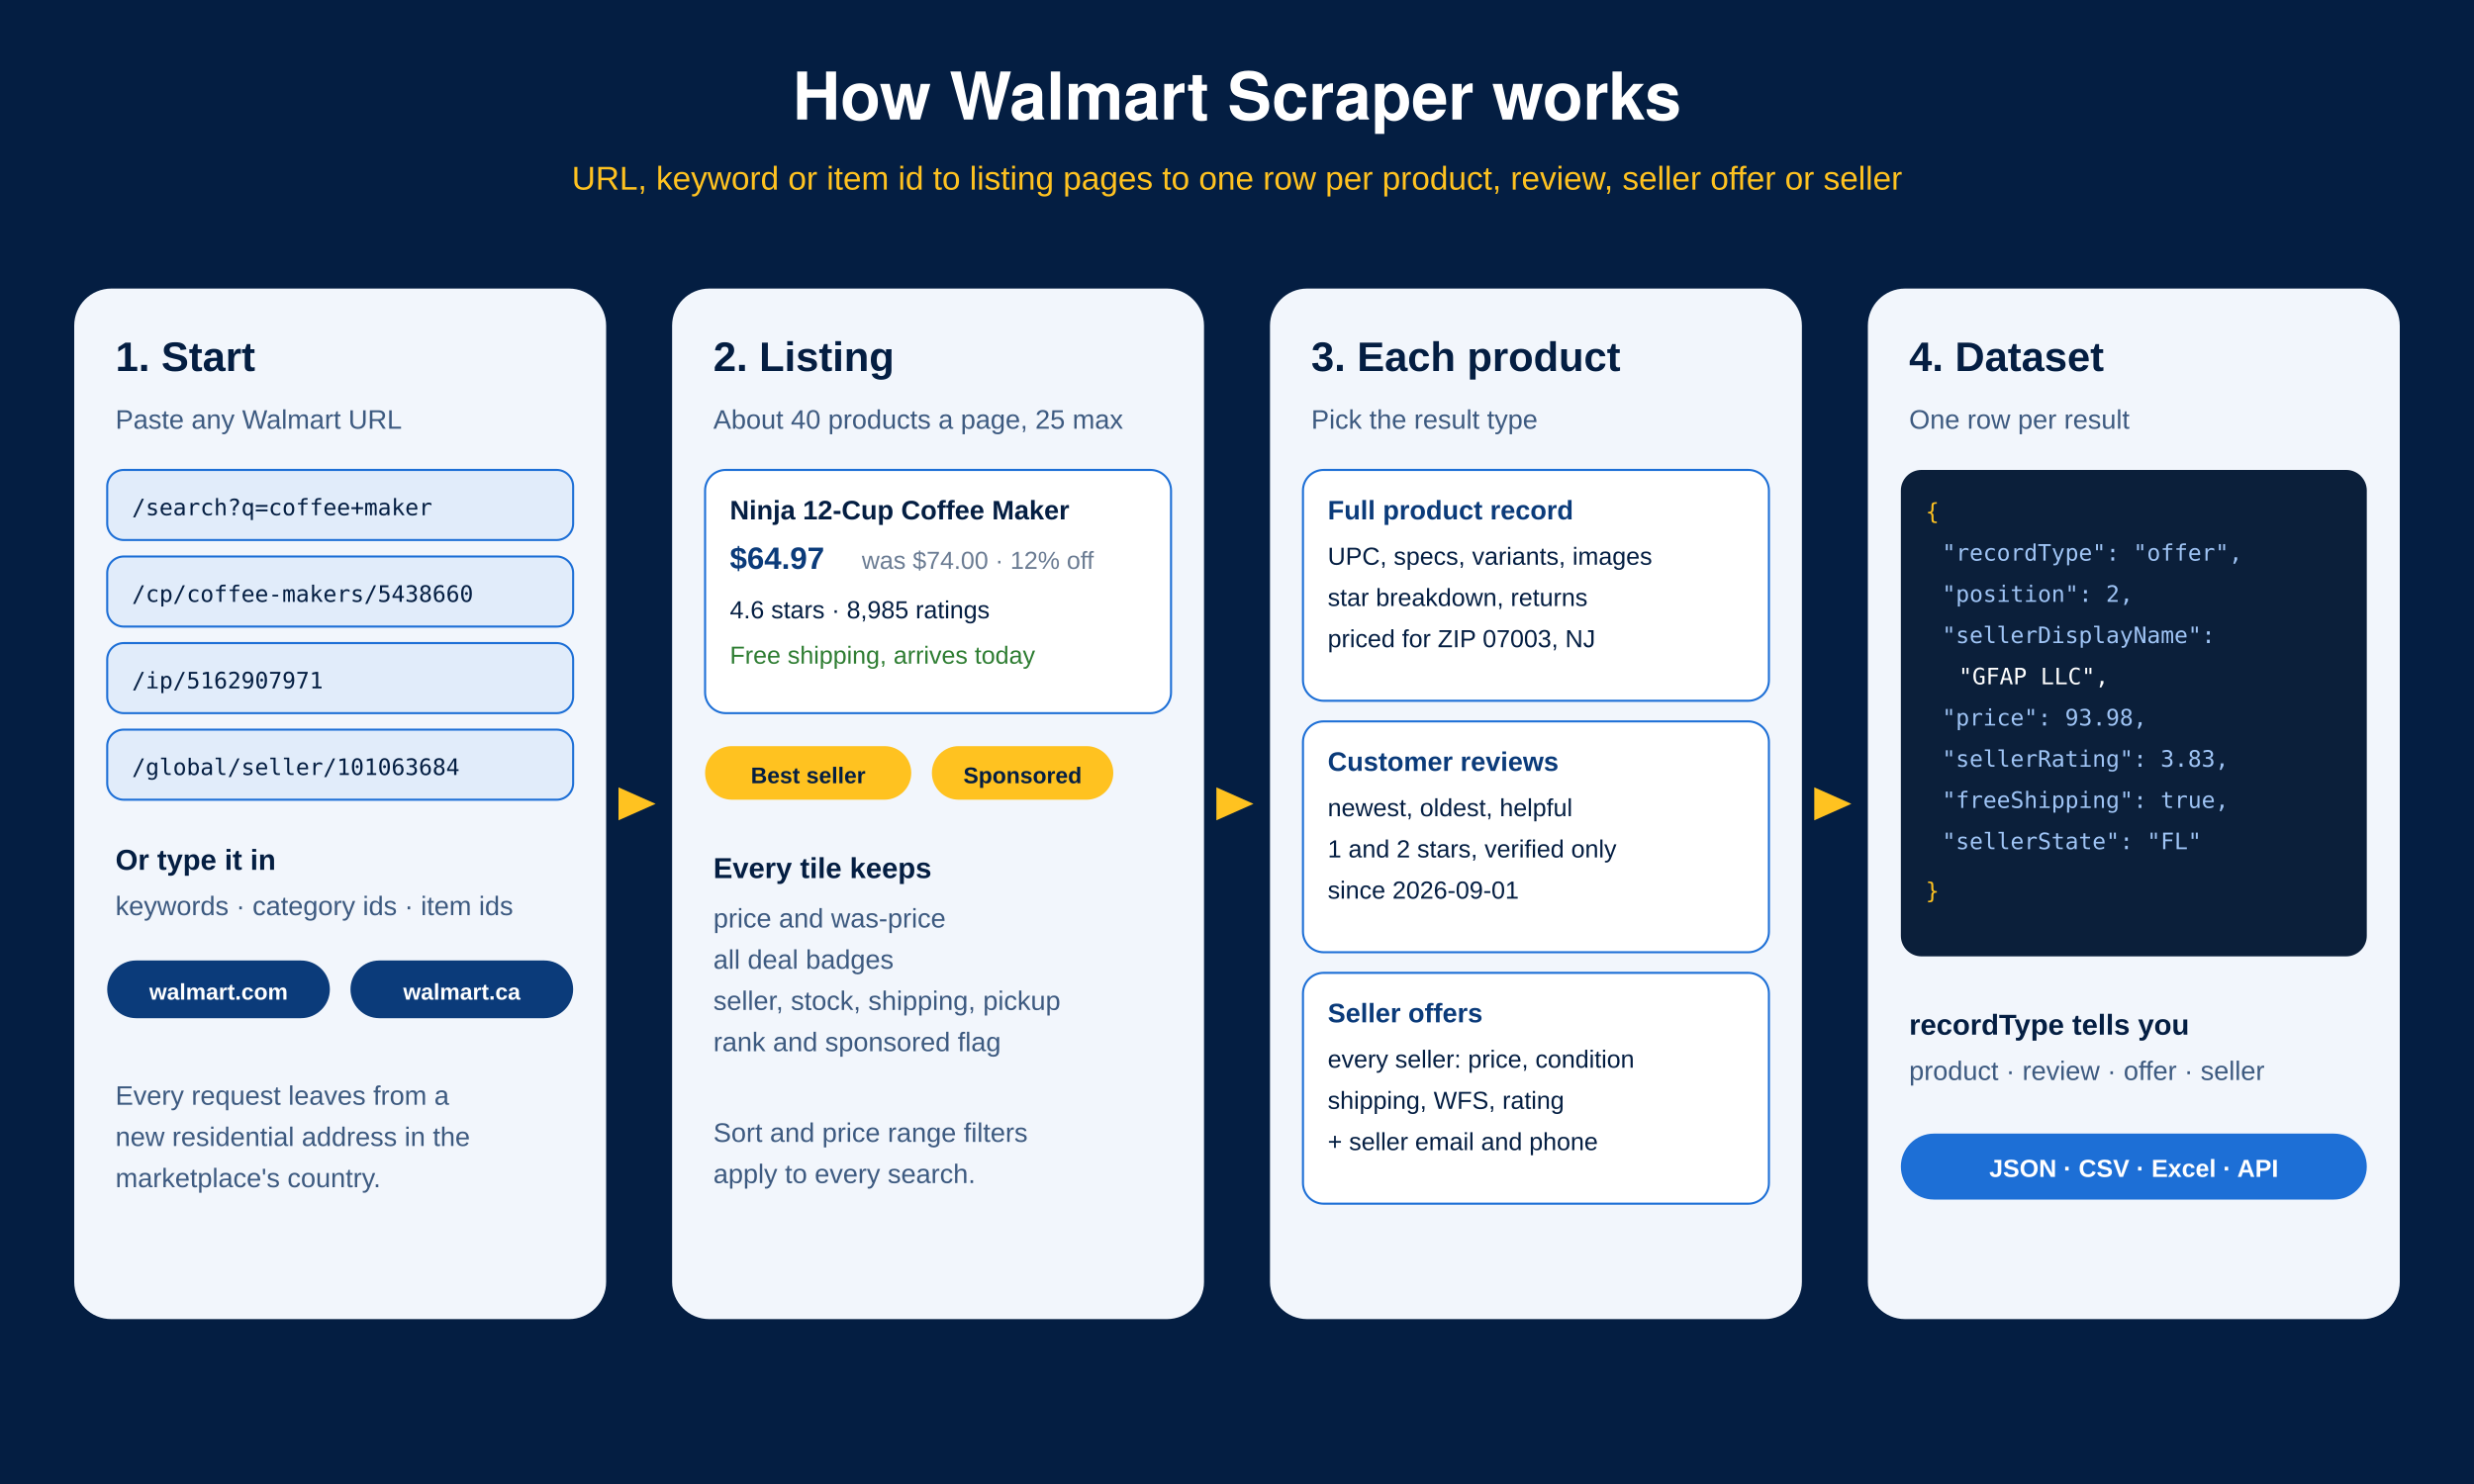
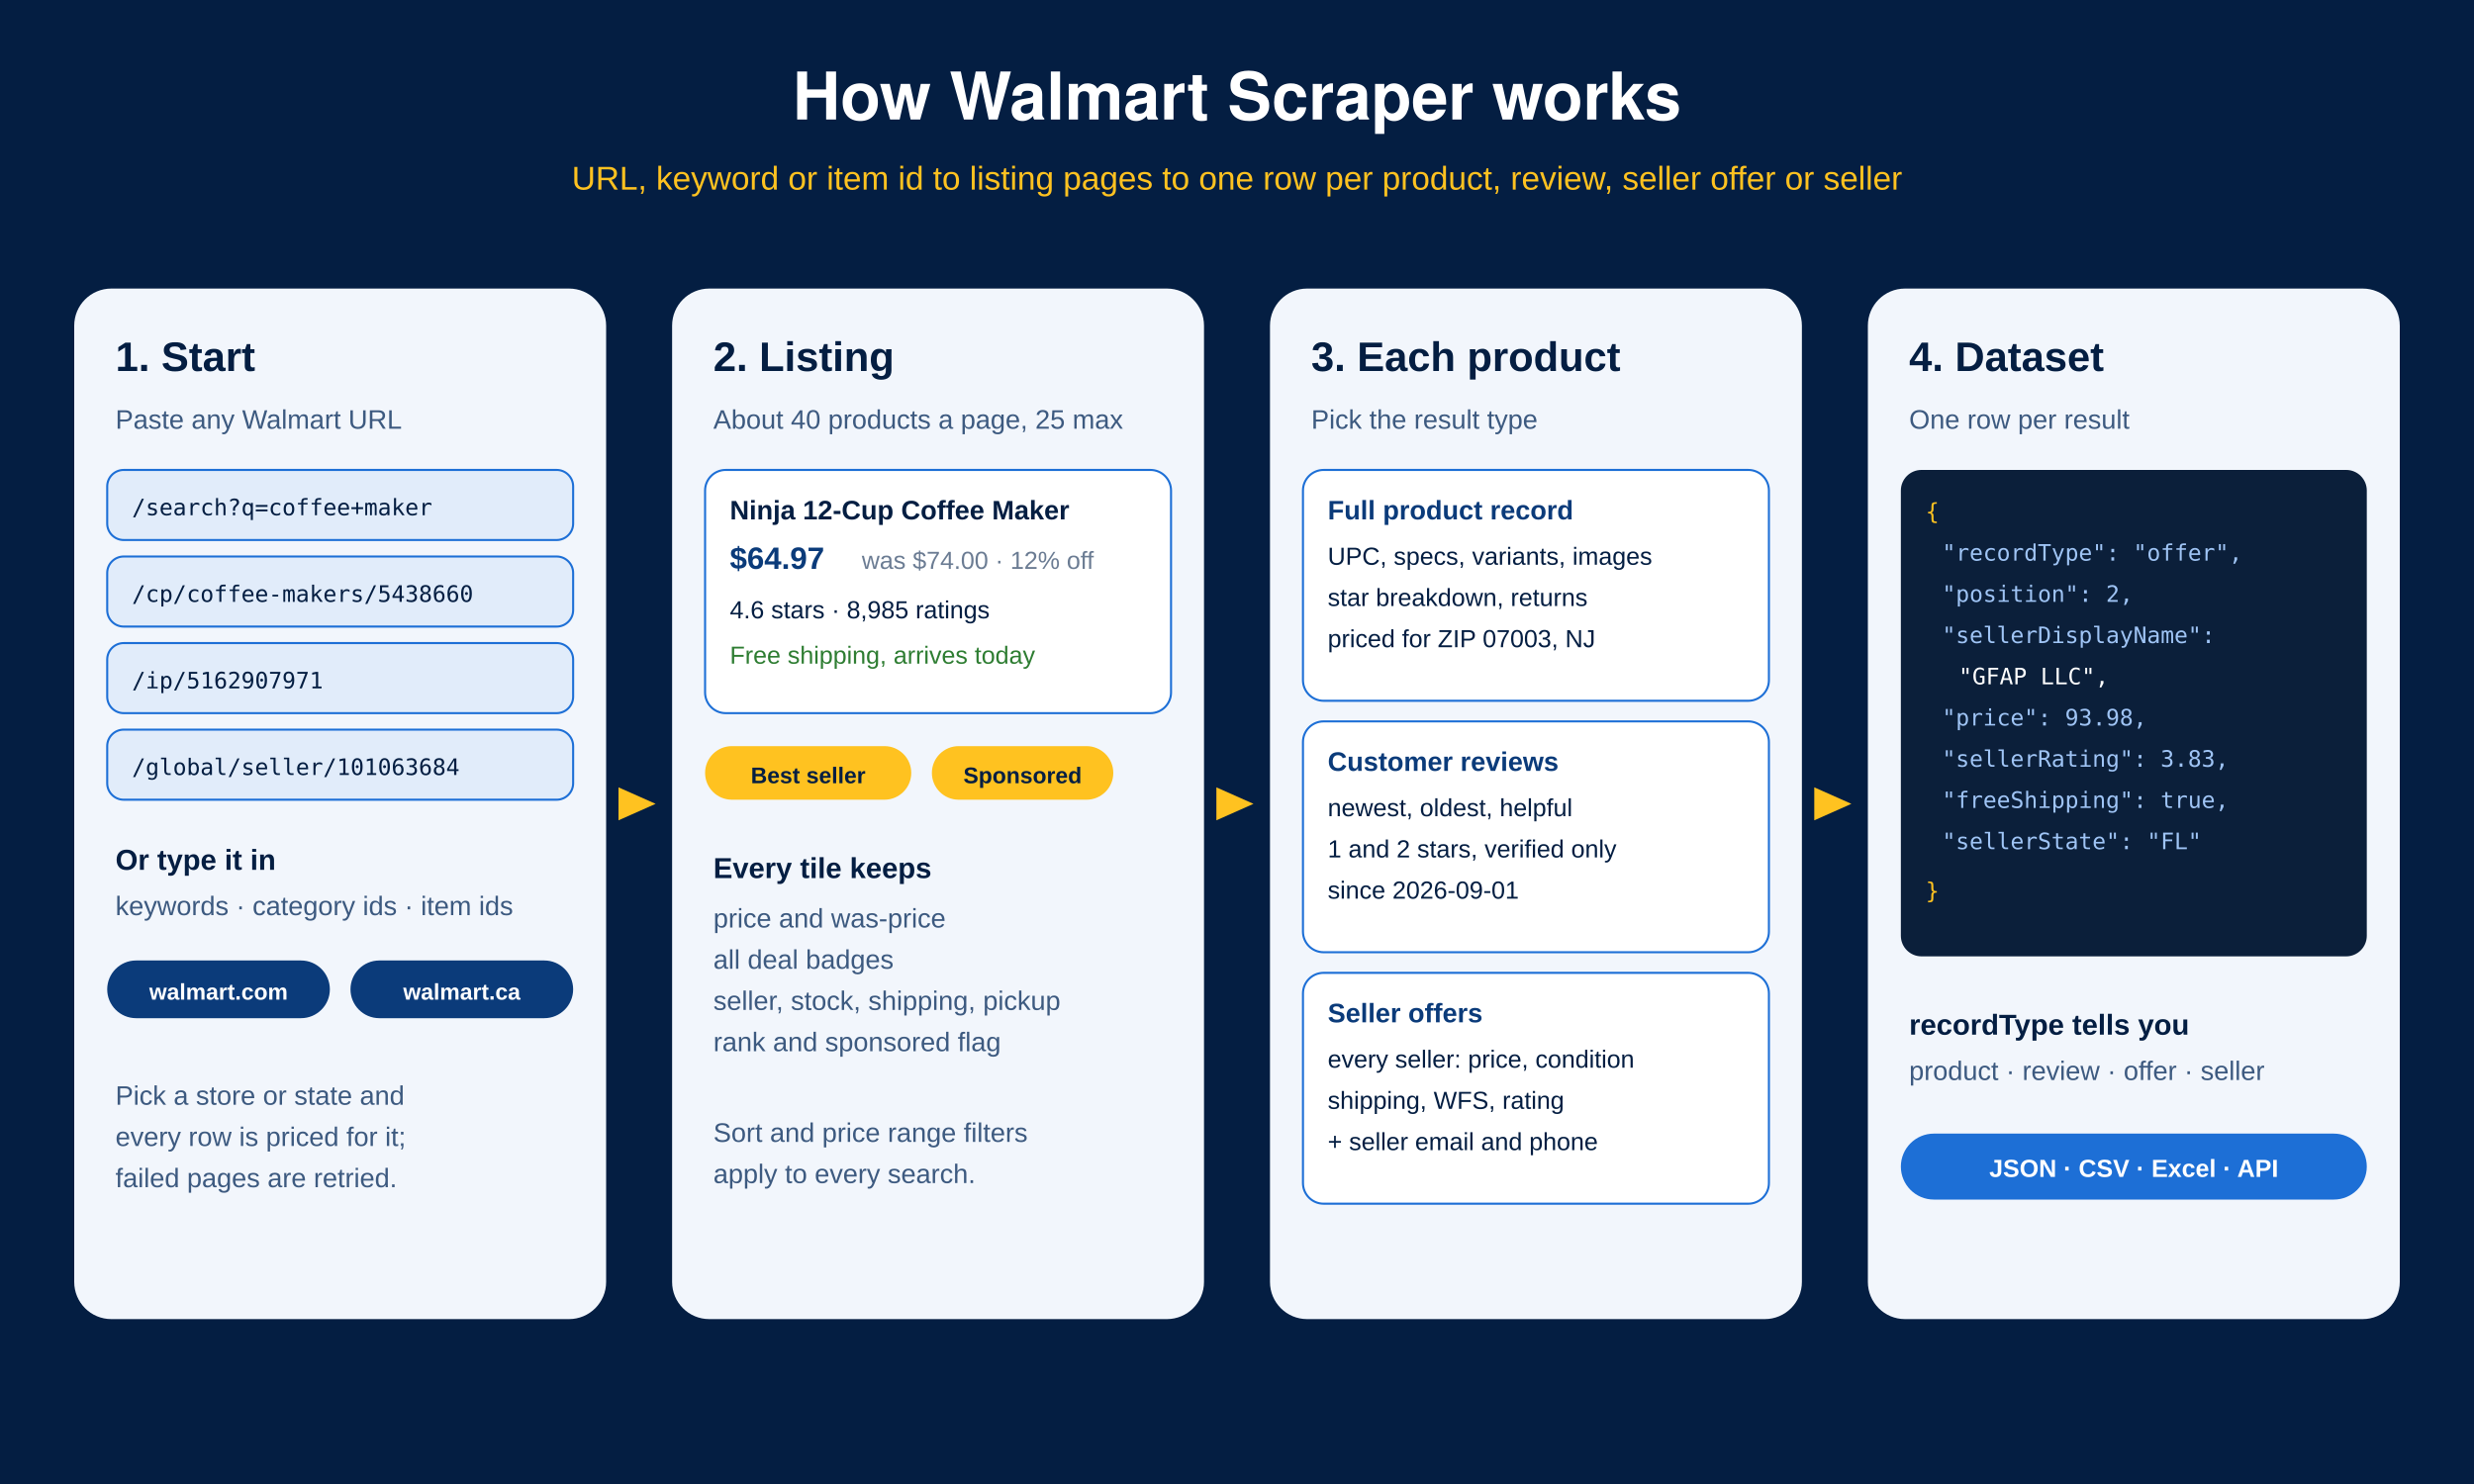
<svg xmlns="http://www.w3.org/2000/svg" viewBox="0 0 1200 720" width="1200" height="720">
  <rect width="1200" height="720" fill="#041E42" />
  <text x="600" y="58" text-anchor="middle" font-family="-apple-system, BlinkMacSystemFont, Helvetica, Arial, sans-serif" font-weight="800" font-size="32" fill="#FFFFFF">How Walmart Scraper works</text>
  <text x="600" y="92" text-anchor="middle" font-family="-apple-system, BlinkMacSystemFont, Arial, sans-serif" font-size="16" fill="#FFC220">URL, keyword or item id to listing pages to one row per product, review, seller offer or seller</text>
  <g transform="translate(36, 140)">
    <rect width="258" height="500" rx="18" fill="#F2F6FC" />
    <text x="20" y="40" font-family="-apple-system, BlinkMacSystemFont, Arial, sans-serif" font-weight="800" font-size="20" fill="#041E42">1. Start</text>
    <text x="20" y="68" font-family="-apple-system, BlinkMacSystemFont, Arial, sans-serif" font-size="13" fill="#3D5A80">Paste any Walmart URL</text>
    <rect x="16" y="88" width="226" height="34" rx="8" fill="#E1ECFA" stroke="#1D6FD6" stroke-width="1" />
    <text x="28" y="110" font-family="Menlo, Consolas, monospace" font-size="11" fill="#041E42">/search?q=coffee+maker</text>
    <rect x="16" y="130" width="226" height="34" rx="8" fill="#E1ECFA" stroke="#1D6FD6" stroke-width="1" />
    <text x="28" y="152" font-family="Menlo, Consolas, monospace" font-size="11" fill="#041E42">/cp/coffee-makers/5438660</text>
    <rect x="16" y="172" width="226" height="34" rx="8" fill="#E1ECFA" stroke="#1D6FD6" stroke-width="1" />
    <text x="28" y="194" font-family="Menlo, Consolas, monospace" font-size="11" fill="#041E42">/ip/5162907971</text>
    <rect x="16" y="214" width="226" height="34" rx="8" fill="#E1ECFA" stroke="#1D6FD6" stroke-width="1" />
    <text x="28" y="236" font-family="Menlo, Consolas, monospace" font-size="11" fill="#041E42">/global/seller/101063684</text>
    <text x="20" y="282" font-family="-apple-system, BlinkMacSystemFont, Arial, sans-serif" font-weight="700" font-size="14" fill="#041E42">Or type it in</text>
    <text x="20" y="304" font-family="-apple-system, BlinkMacSystemFont, Arial, sans-serif" font-size="13" fill="#3D5A80">keywords · category ids · item ids</text>
    <rect x="16" y="326" width="108" height="28" rx="14" fill="#0B3B7A" />
    <text x="70" y="345" text-anchor="middle" font-family="-apple-system, BlinkMacSystemFont, Arial, sans-serif" font-weight="700" font-size="11" fill="#FFFFFF">walmart.com</text>
    <rect x="134" y="326" width="108" height="28" rx="14" fill="#0B3B7A" />
    <text x="188" y="345" text-anchor="middle" font-family="-apple-system, BlinkMacSystemFont, Arial, sans-serif" font-weight="700" font-size="11" fill="#FFFFFF">walmart.ca</text>
-     <text x="20" y="396" font-family="-apple-system, BlinkMacSystemFont, Arial, sans-serif" font-size="13" fill="#3D5A80">Every request leaves from a</text>
-     <text x="20" y="416" font-family="-apple-system, BlinkMacSystemFont, Arial, sans-serif" font-size="13" fill="#3D5A80">new residential address in the</text>
-     <text x="20" y="436" font-family="-apple-system, BlinkMacSystemFont, Arial, sans-serif" font-size="13" fill="#3D5A80">marketplace's country.</text>
+     <text x="20" y="396" font-family="-apple-system, BlinkMacSystemFont, Arial, sans-serif" font-size="13" fill="#3D5A80">Pick a store or state and</text>
+     <text x="20" y="416" font-family="-apple-system, BlinkMacSystemFont, Arial, sans-serif" font-size="13" fill="#3D5A80">every row is priced for it;</text>
+     <text x="20" y="436" font-family="-apple-system, BlinkMacSystemFont, Arial, sans-serif" font-size="13" fill="#3D5A80">failed pages are retried.</text>
  </g>
  <g transform="translate(326, 140)">
    <rect width="258" height="500" rx="18" fill="#F2F6FC" />
    <text x="20" y="40" font-family="-apple-system, BlinkMacSystemFont, Arial, sans-serif" font-weight="800" font-size="20" fill="#041E42">2. Listing</text>
    <text x="20" y="68" font-family="-apple-system, BlinkMacSystemFont, Arial, sans-serif" font-size="13" fill="#3D5A80">About 40 products a page, 25 max</text>
    <rect x="16" y="88" width="226" height="118" rx="10" fill="#FFFFFF" stroke="#1D6FD6" stroke-width="1" />
    <text x="28" y="112" font-family="-apple-system, BlinkMacSystemFont, Arial, sans-serif" font-weight="700" font-size="13" fill="#041E42">Ninja 12-Cup Coffee Maker</text>
    <text x="28" y="136" font-family="-apple-system, BlinkMacSystemFont, Arial, sans-serif" font-weight="800" font-size="15" fill="#0B3B7A">$64.97</text>
    <text x="92" y="136" font-family="-apple-system, BlinkMacSystemFont, Arial, sans-serif" font-size="12" fill="#6B7C93">was $74.00 · 12% off</text>
    <text x="28" y="160" font-family="-apple-system, BlinkMacSystemFont, Arial, sans-serif" font-size="12" fill="#041E42">4.6 stars · 8,985 ratings</text>
    <text x="28" y="182" font-family="-apple-system, BlinkMacSystemFont, Arial, sans-serif" font-size="12" fill="#2E7D32">Free shipping, arrives today</text>
    <rect x="16" y="222" width="100" height="26" rx="13" fill="#FFC220" />
    <text x="66" y="240" text-anchor="middle" font-family="-apple-system, BlinkMacSystemFont, Arial, sans-serif" font-weight="700" font-size="11" fill="#041E42">Best seller</text>
    <rect x="126" y="222" width="88" height="26" rx="13" fill="#FFC220" />
    <text x="170" y="240" text-anchor="middle" font-family="-apple-system, BlinkMacSystemFont, Arial, sans-serif" font-weight="700" font-size="11" fill="#041E42">Sponsored</text>
    <text x="20" y="286" font-family="-apple-system, BlinkMacSystemFont, Arial, sans-serif" font-weight="700" font-size="14" fill="#041E42">Every tile keeps</text>
    <text x="20" y="310" font-family="-apple-system, BlinkMacSystemFont, Arial, sans-serif" font-size="13" fill="#3D5A80">price and was-price</text>
    <text x="20" y="330" font-family="-apple-system, BlinkMacSystemFont, Arial, sans-serif" font-size="13" fill="#3D5A80">all deal badges</text>
    <text x="20" y="350" font-family="-apple-system, BlinkMacSystemFont, Arial, sans-serif" font-size="13" fill="#3D5A80">seller, stock, shipping, pickup</text>
    <text x="20" y="370" font-family="-apple-system, BlinkMacSystemFont, Arial, sans-serif" font-size="13" fill="#3D5A80">rank and sponsored flag</text>
    <text x="20" y="414" font-family="-apple-system, BlinkMacSystemFont, Arial, sans-serif" font-size="13" fill="#3D5A80">Sort and price range filters</text>
    <text x="20" y="434" font-family="-apple-system, BlinkMacSystemFont, Arial, sans-serif" font-size="13" fill="#3D5A80">apply to every search.</text>
  </g>
  <g transform="translate(616, 140)">
    <rect width="258" height="500" rx="18" fill="#F2F6FC" />
    <text x="20" y="40" font-family="-apple-system, BlinkMacSystemFont, Arial, sans-serif" font-weight="800" font-size="20" fill="#041E42">3. Each product</text>
    <text x="20" y="68" font-family="-apple-system, BlinkMacSystemFont, Arial, sans-serif" font-size="13" fill="#3D5A80">Pick the result type</text>
    <rect x="16" y="88" width="226" height="112" rx="10" fill="#FFFFFF" stroke="#1D6FD6" stroke-width="1" />
    <text x="28" y="112" font-family="-apple-system, BlinkMacSystemFont, Arial, sans-serif" font-weight="700" font-size="13" fill="#0B3B7A">Full product record</text>
    <text x="28" y="134" font-family="-apple-system, BlinkMacSystemFont, Arial, sans-serif" font-size="12" fill="#041E42">UPC, specs, variants, images</text>
    <text x="28" y="154" font-family="-apple-system, BlinkMacSystemFont, Arial, sans-serif" font-size="12" fill="#041E42">star breakdown, returns</text>
    <text x="28" y="174" font-family="-apple-system, BlinkMacSystemFont, Arial, sans-serif" font-size="12" fill="#041E42">priced for ZIP 07003, NJ</text>
    <rect x="16" y="210" width="226" height="112" rx="10" fill="#FFFFFF" stroke="#1D6FD6" stroke-width="1" />
    <text x="28" y="234" font-family="-apple-system, BlinkMacSystemFont, Arial, sans-serif" font-weight="700" font-size="13" fill="#0B3B7A">Customer reviews</text>
    <text x="28" y="256" font-family="-apple-system, BlinkMacSystemFont, Arial, sans-serif" font-size="12" fill="#041E42">newest, oldest, helpful</text>
    <text x="28" y="276" font-family="-apple-system, BlinkMacSystemFont, Arial, sans-serif" font-size="12" fill="#041E42">1 and 2 stars, verified only</text>
    <text x="28" y="296" font-family="-apple-system, BlinkMacSystemFont, Arial, sans-serif" font-size="12" fill="#041E42">since 2026-09-01</text>
    <rect x="16" y="332" width="226" height="112" rx="10" fill="#FFFFFF" stroke="#1D6FD6" stroke-width="1" />
    <text x="28" y="356" font-family="-apple-system, BlinkMacSystemFont, Arial, sans-serif" font-weight="700" font-size="13" fill="#0B3B7A">Seller offers</text>
    <text x="28" y="378" font-family="-apple-system, BlinkMacSystemFont, Arial, sans-serif" font-size="12" fill="#041E42">every seller: price, condition</text>
    <text x="28" y="398" font-family="-apple-system, BlinkMacSystemFont, Arial, sans-serif" font-size="12" fill="#041E42">shipping, WFS, rating</text>
    <text x="28" y="418" font-family="-apple-system, BlinkMacSystemFont, Arial, sans-serif" font-size="12" fill="#041E42">+ seller email and phone</text>
  </g>
  <g transform="translate(906, 140)">
    <rect width="258" height="500" rx="18" fill="#F2F6FC" />
    <text x="20" y="40" font-family="-apple-system, BlinkMacSystemFont, Arial, sans-serif" font-weight="800" font-size="20" fill="#041E42">4. Dataset</text>
    <text x="20" y="68" font-family="-apple-system, BlinkMacSystemFont, Arial, sans-serif" font-size="13" fill="#3D5A80">One row per result</text>
    <rect x="16" y="88" width="226" height="236" rx="10" fill="#0B1F3A" />
    <text x="28" y="112" font-family="Menlo, Consolas, monospace" font-size="11" fill="#FFC220">{</text>
    <text x="36" y="132" font-family="Menlo, Consolas, monospace" font-size="11" fill="#9FC4F5">"recordType": "offer",</text>
    <text x="36" y="152" font-family="Menlo, Consolas, monospace" font-size="11" fill="#9FC4F5">"position": 2,</text>
    <text x="36" y="172" font-family="Menlo, Consolas, monospace" font-size="11" fill="#9FC4F5">"sellerDisplayName":</text>
    <text x="44" y="192" font-family="Menlo, Consolas, monospace" font-size="11" fill="#FFFFFF">"GFAP LLC",</text>
    <text x="36" y="212" font-family="Menlo, Consolas, monospace" font-size="11" fill="#9FC4F5">"price": 93.98,</text>
    <text x="36" y="232" font-family="Menlo, Consolas, monospace" font-size="11" fill="#9FC4F5">"sellerRating": 3.83,</text>
    <text x="36" y="252" font-family="Menlo, Consolas, monospace" font-size="11" fill="#9FC4F5">"freeShipping": true,</text>
    <text x="36" y="272" font-family="Menlo, Consolas, monospace" font-size="11" fill="#9FC4F5">"sellerState": "FL"</text>
    <text x="28" y="296" font-family="Menlo, Consolas, monospace" font-size="11" fill="#FFC220">}</text>
    <text x="20" y="362" font-family="-apple-system, BlinkMacSystemFont, Arial, sans-serif" font-weight="700" font-size="14" fill="#041E42">recordType tells you</text>
    <text x="20" y="384" font-family="-apple-system, BlinkMacSystemFont, Arial, sans-serif" font-size="13" fill="#3D5A80">product · review · offer · seller</text>
    <rect x="16" y="410" width="226" height="32" rx="16" fill="#1D6FD6" />
    <text x="129" y="431" text-anchor="middle" font-family="-apple-system, BlinkMacSystemFont, Arial, sans-serif" font-weight="700" font-size="12" fill="#FFFFFF">JSON · CSV · Excel · API</text>
  </g>
  <g fill="#FFC220">
    <path d="M300 382 L318 390 L300 398 Z" />
    <path d="M590 382 L608 390 L590 398 Z" />
    <path d="M880 382 L898 390 L880 398 Z" />
  </g>
</svg>
